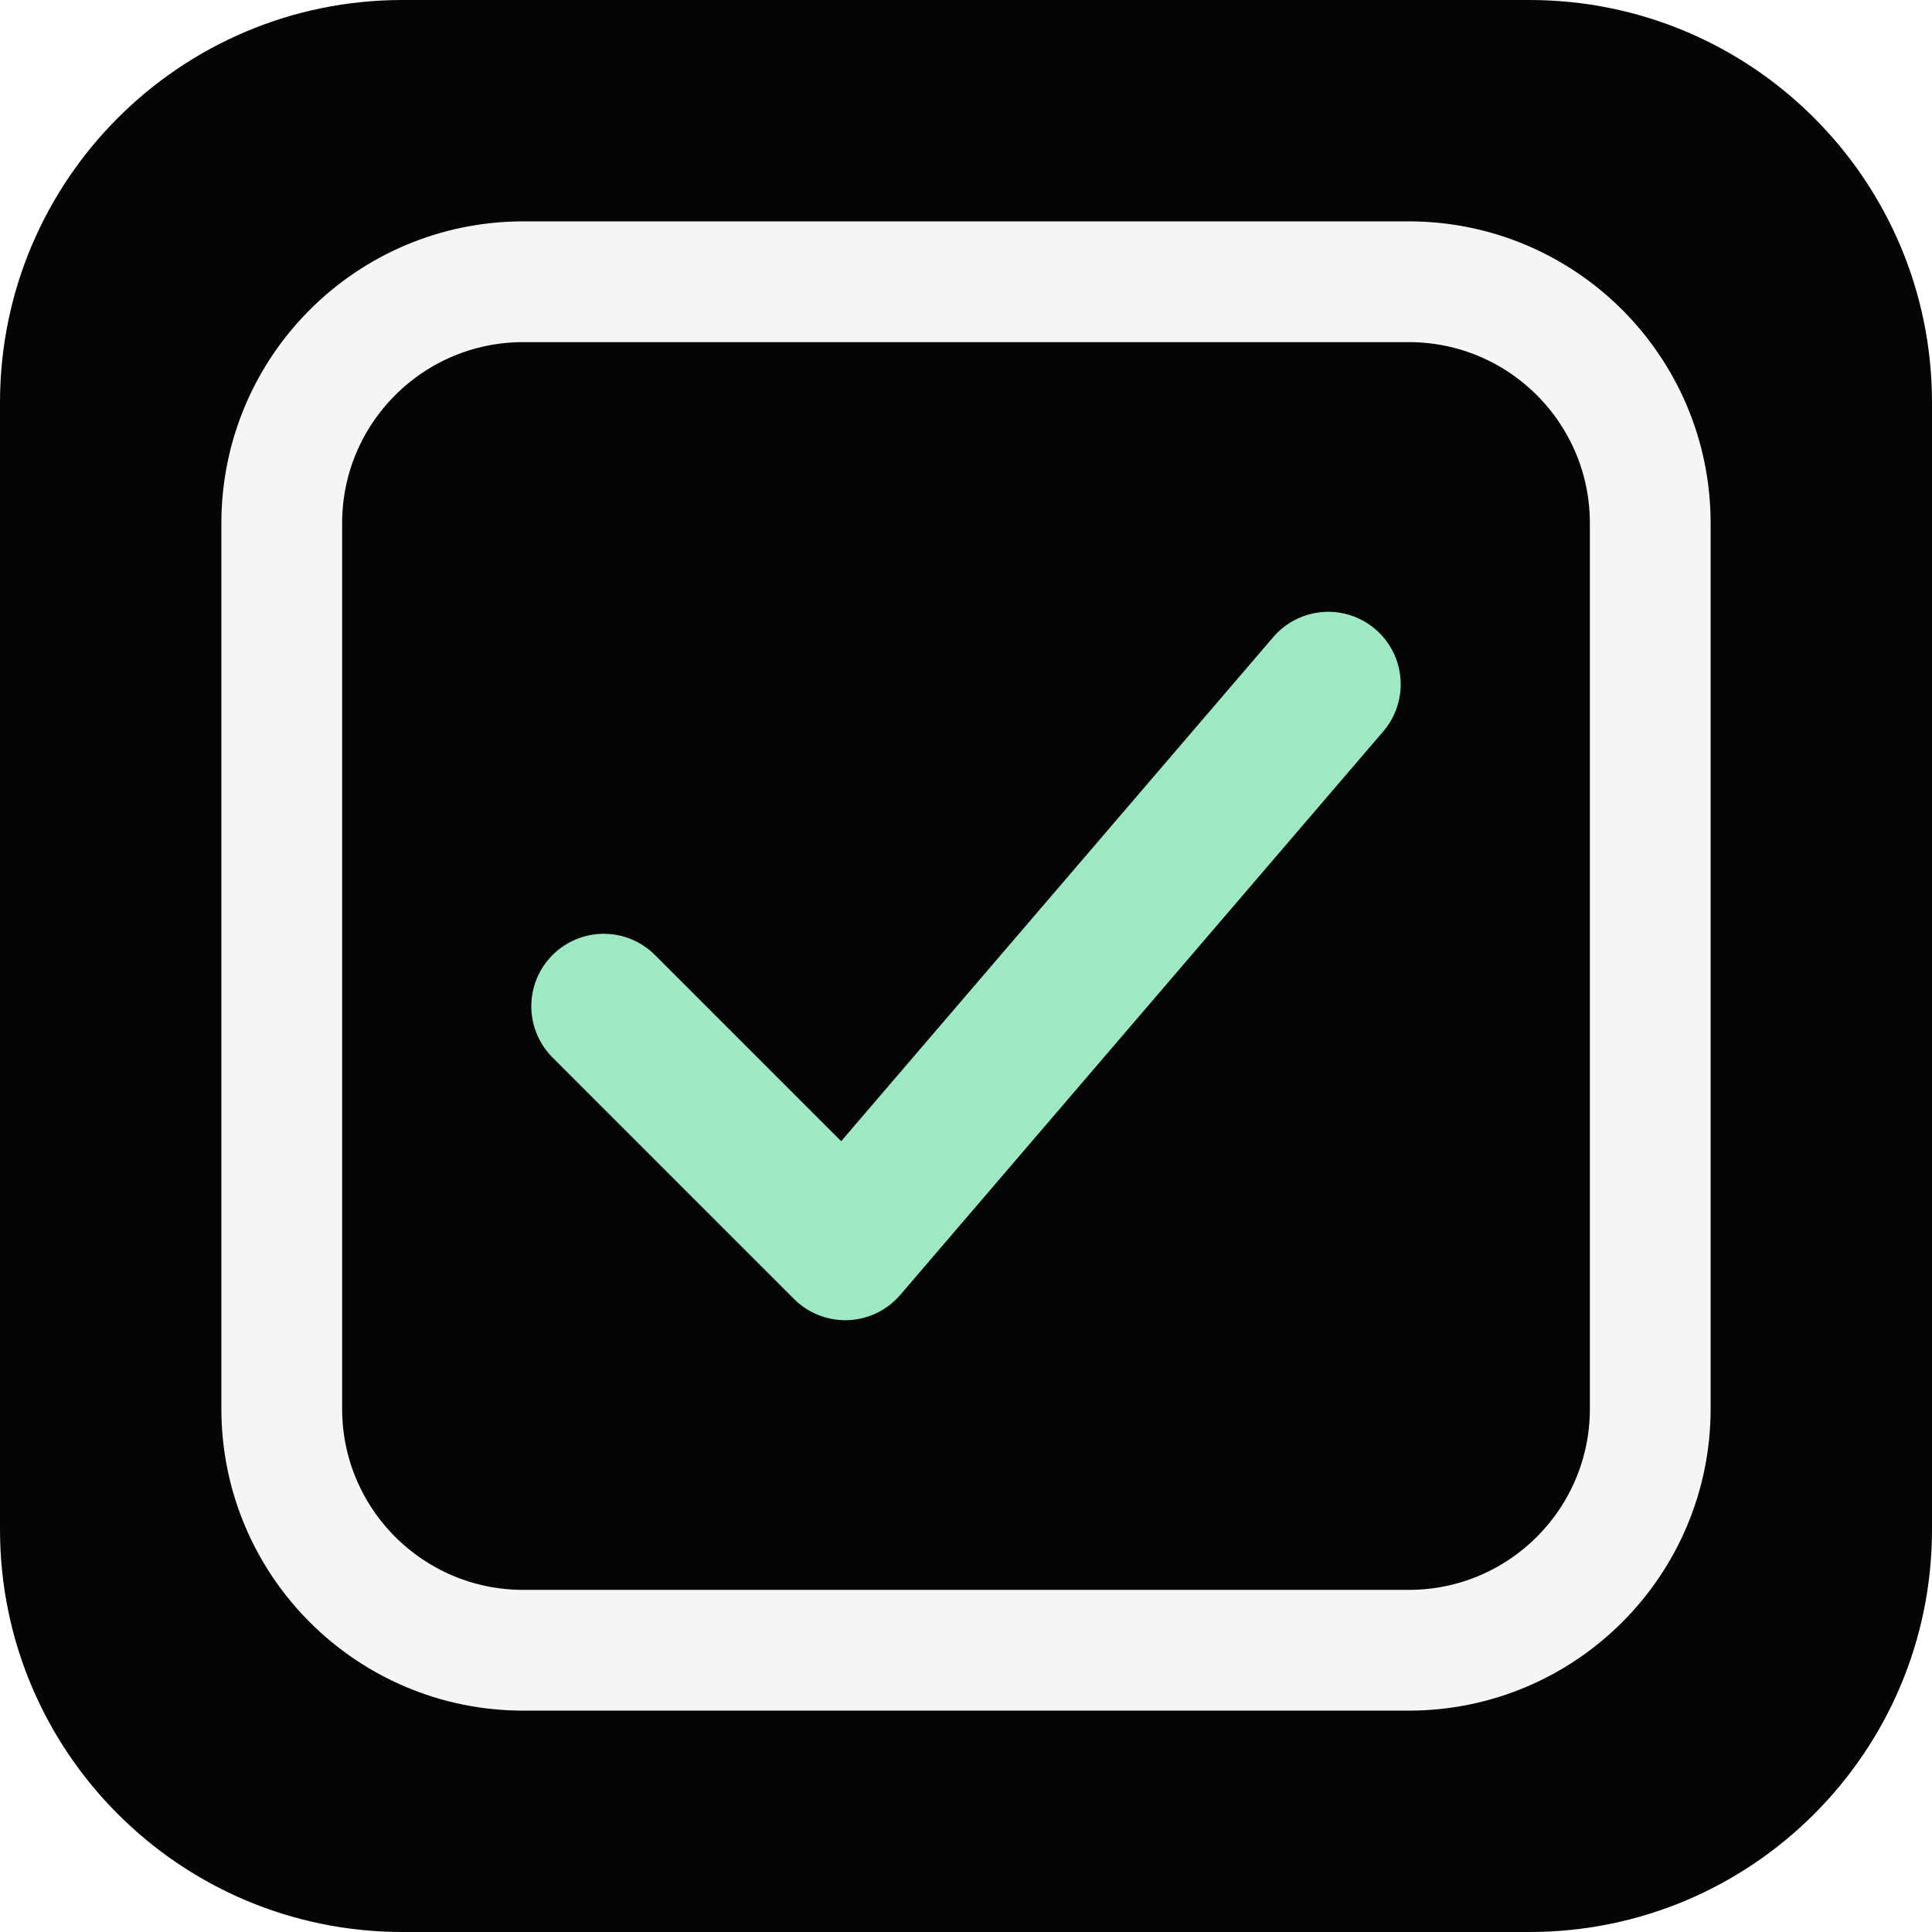
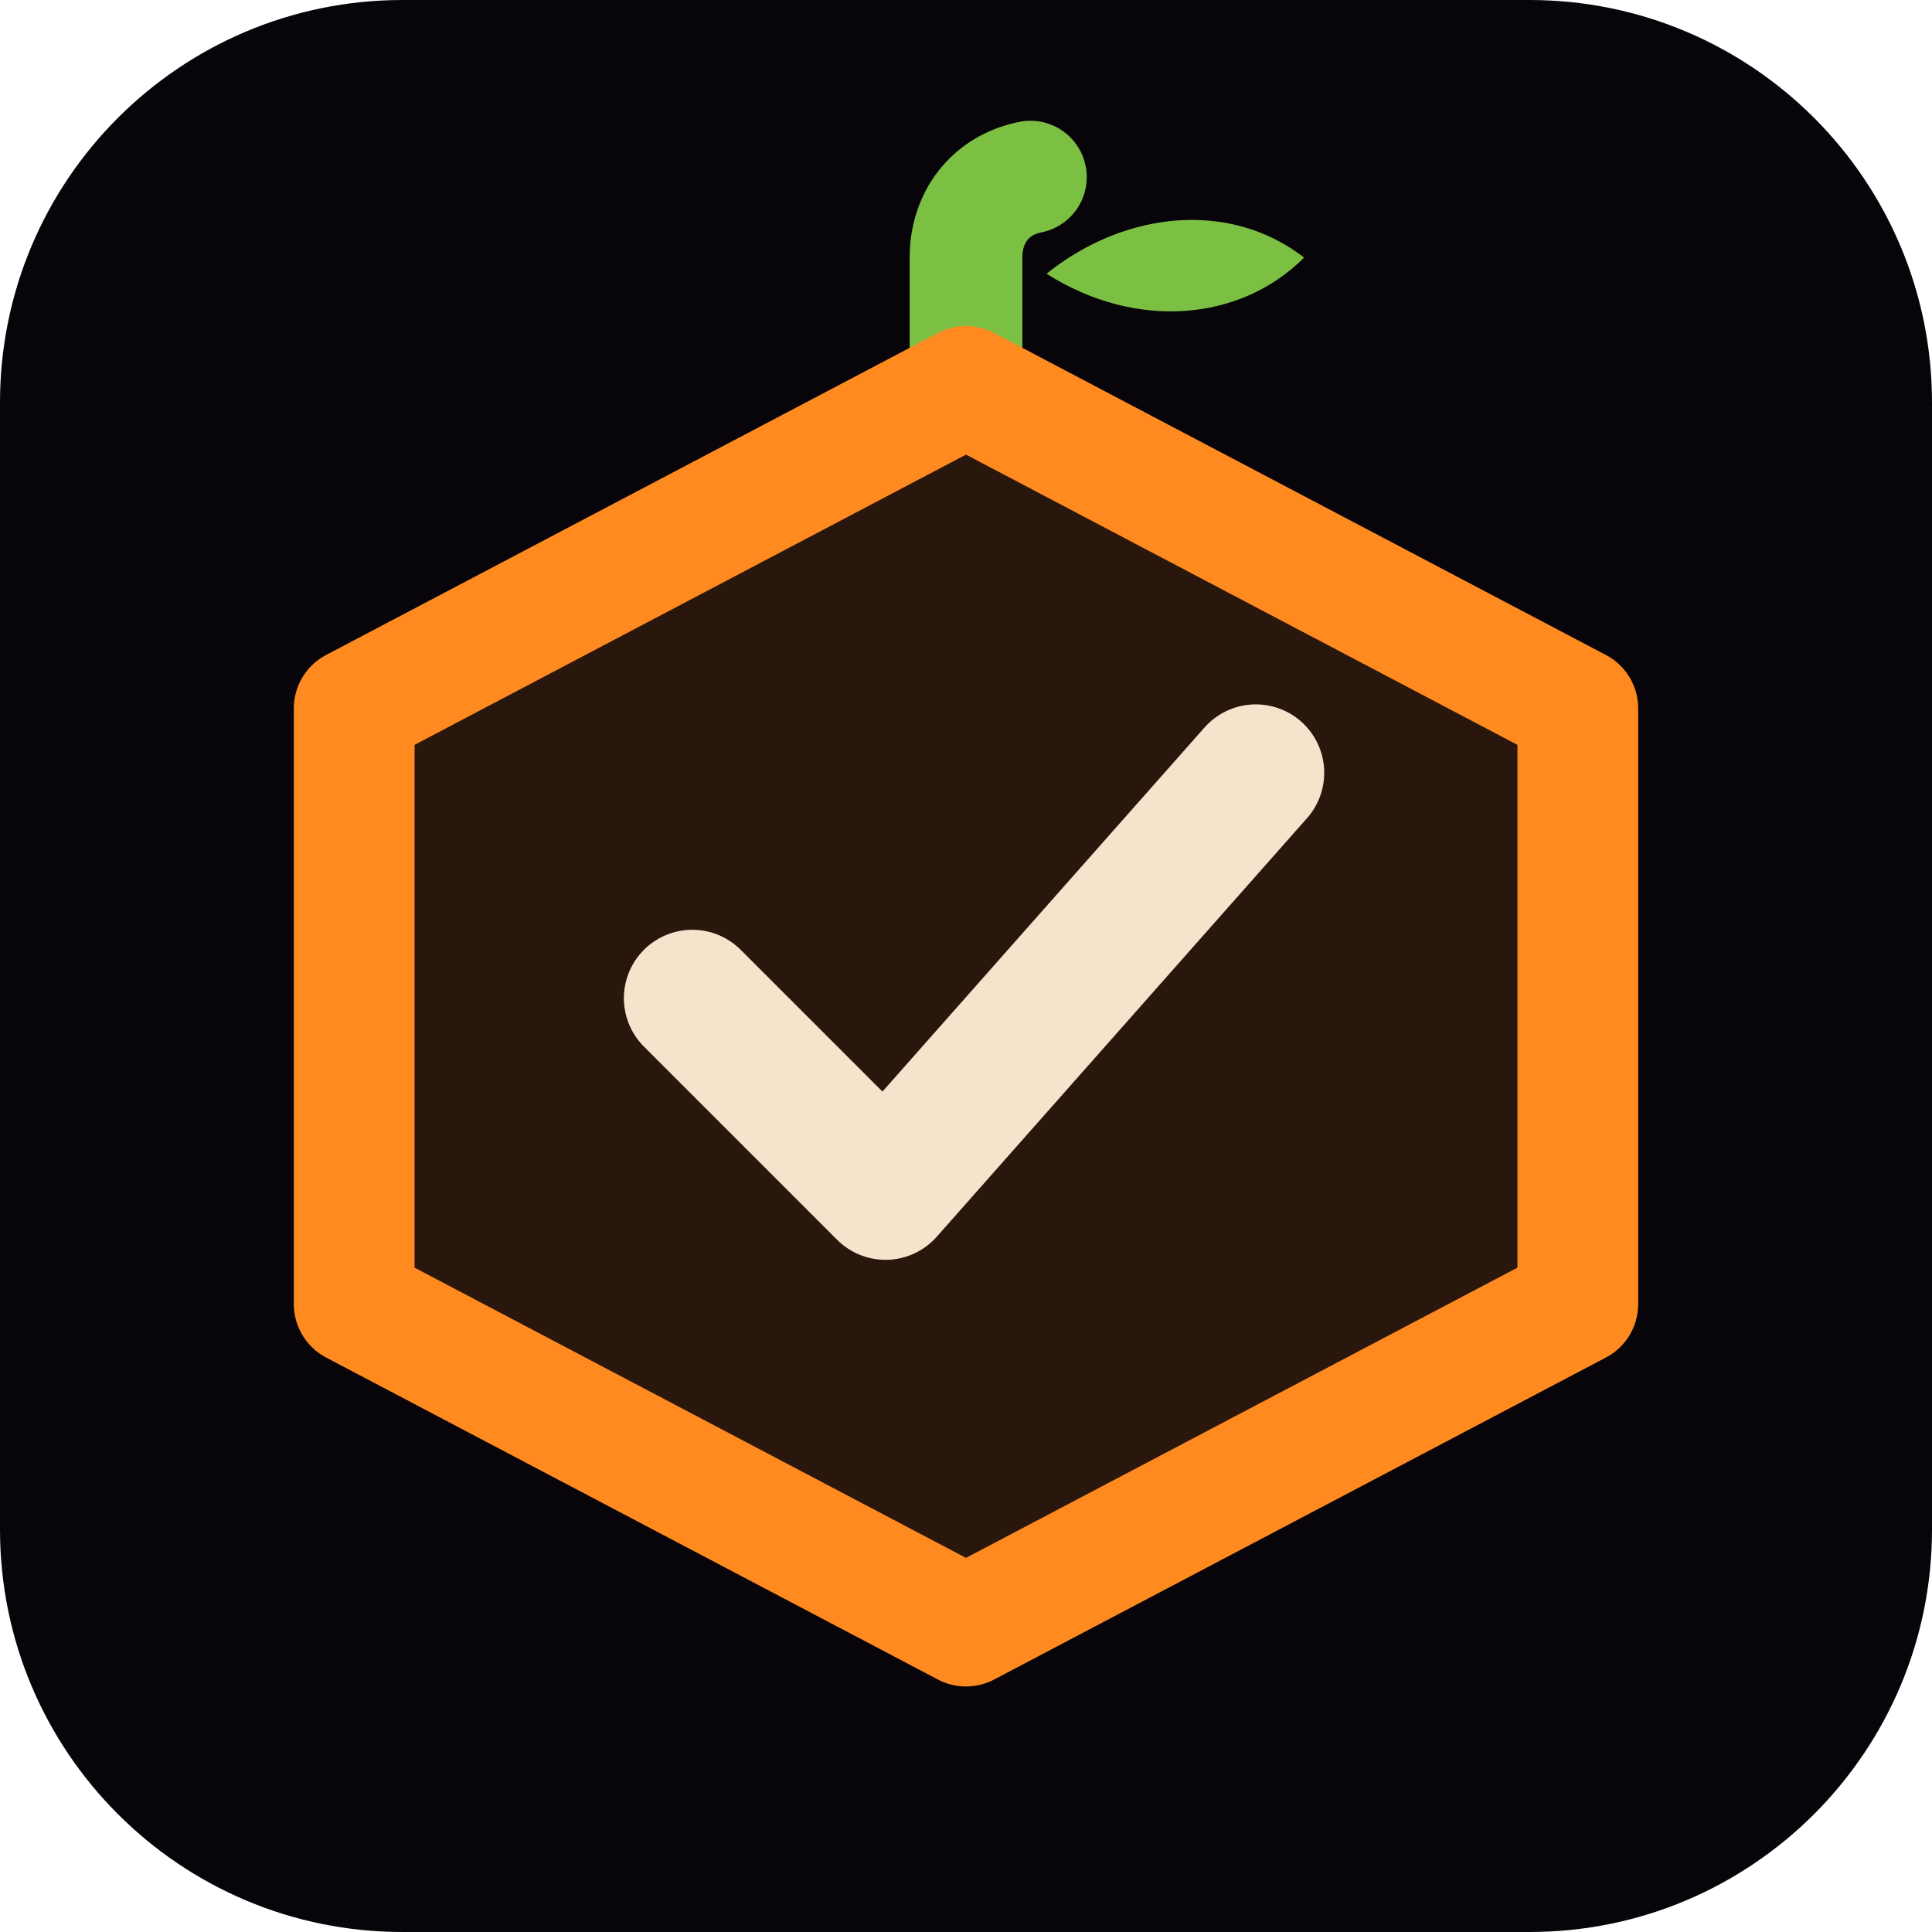
<svg xmlns="http://www.w3.org/2000/svg" viewBox="0 0 24 24" fill="none">
-   <rect width="24" height="24" rx="5" fill="#050505" />
-   <rect x="3.5" y="3.5" width="17" height="17" rx="3" stroke="#f5f5f5" stroke-width="1.5" />
-   <path d="M7.5 12.5l3 3 6-7" stroke="#9fe8c4" stroke-width="1.8" stroke-linecap="round" stroke-linejoin="round" />
+   <rect width="24" height="24" rx="5" fill="#07040a" />
+   <path d="M12 4.6V3.2c0-.5.3-.9.8-1" stroke="#7bc043" stroke-width="1.4" stroke-linecap="round" />
+   <path d="M13 3.4c1-.8 2.3-.9 3.2-.2-.8.8-2.1.9-3.2.2Z" fill="#7bc043" />
+   <path d="M12 4.8l7.6 4v7.4L12 20.2l-7.6-4V8.8L12 4.8Z" fill="#ff8a1f" fill-opacity=".14" stroke="#ff8a1f" stroke-width="1.5" stroke-linejoin="round" />
+   <path d="M8.6 12.4l2.4 2.4 4.6-5.2" stroke="#f6e3cb" stroke-width="1.7" stroke-linecap="round" stroke-linejoin="round" />
</svg>
